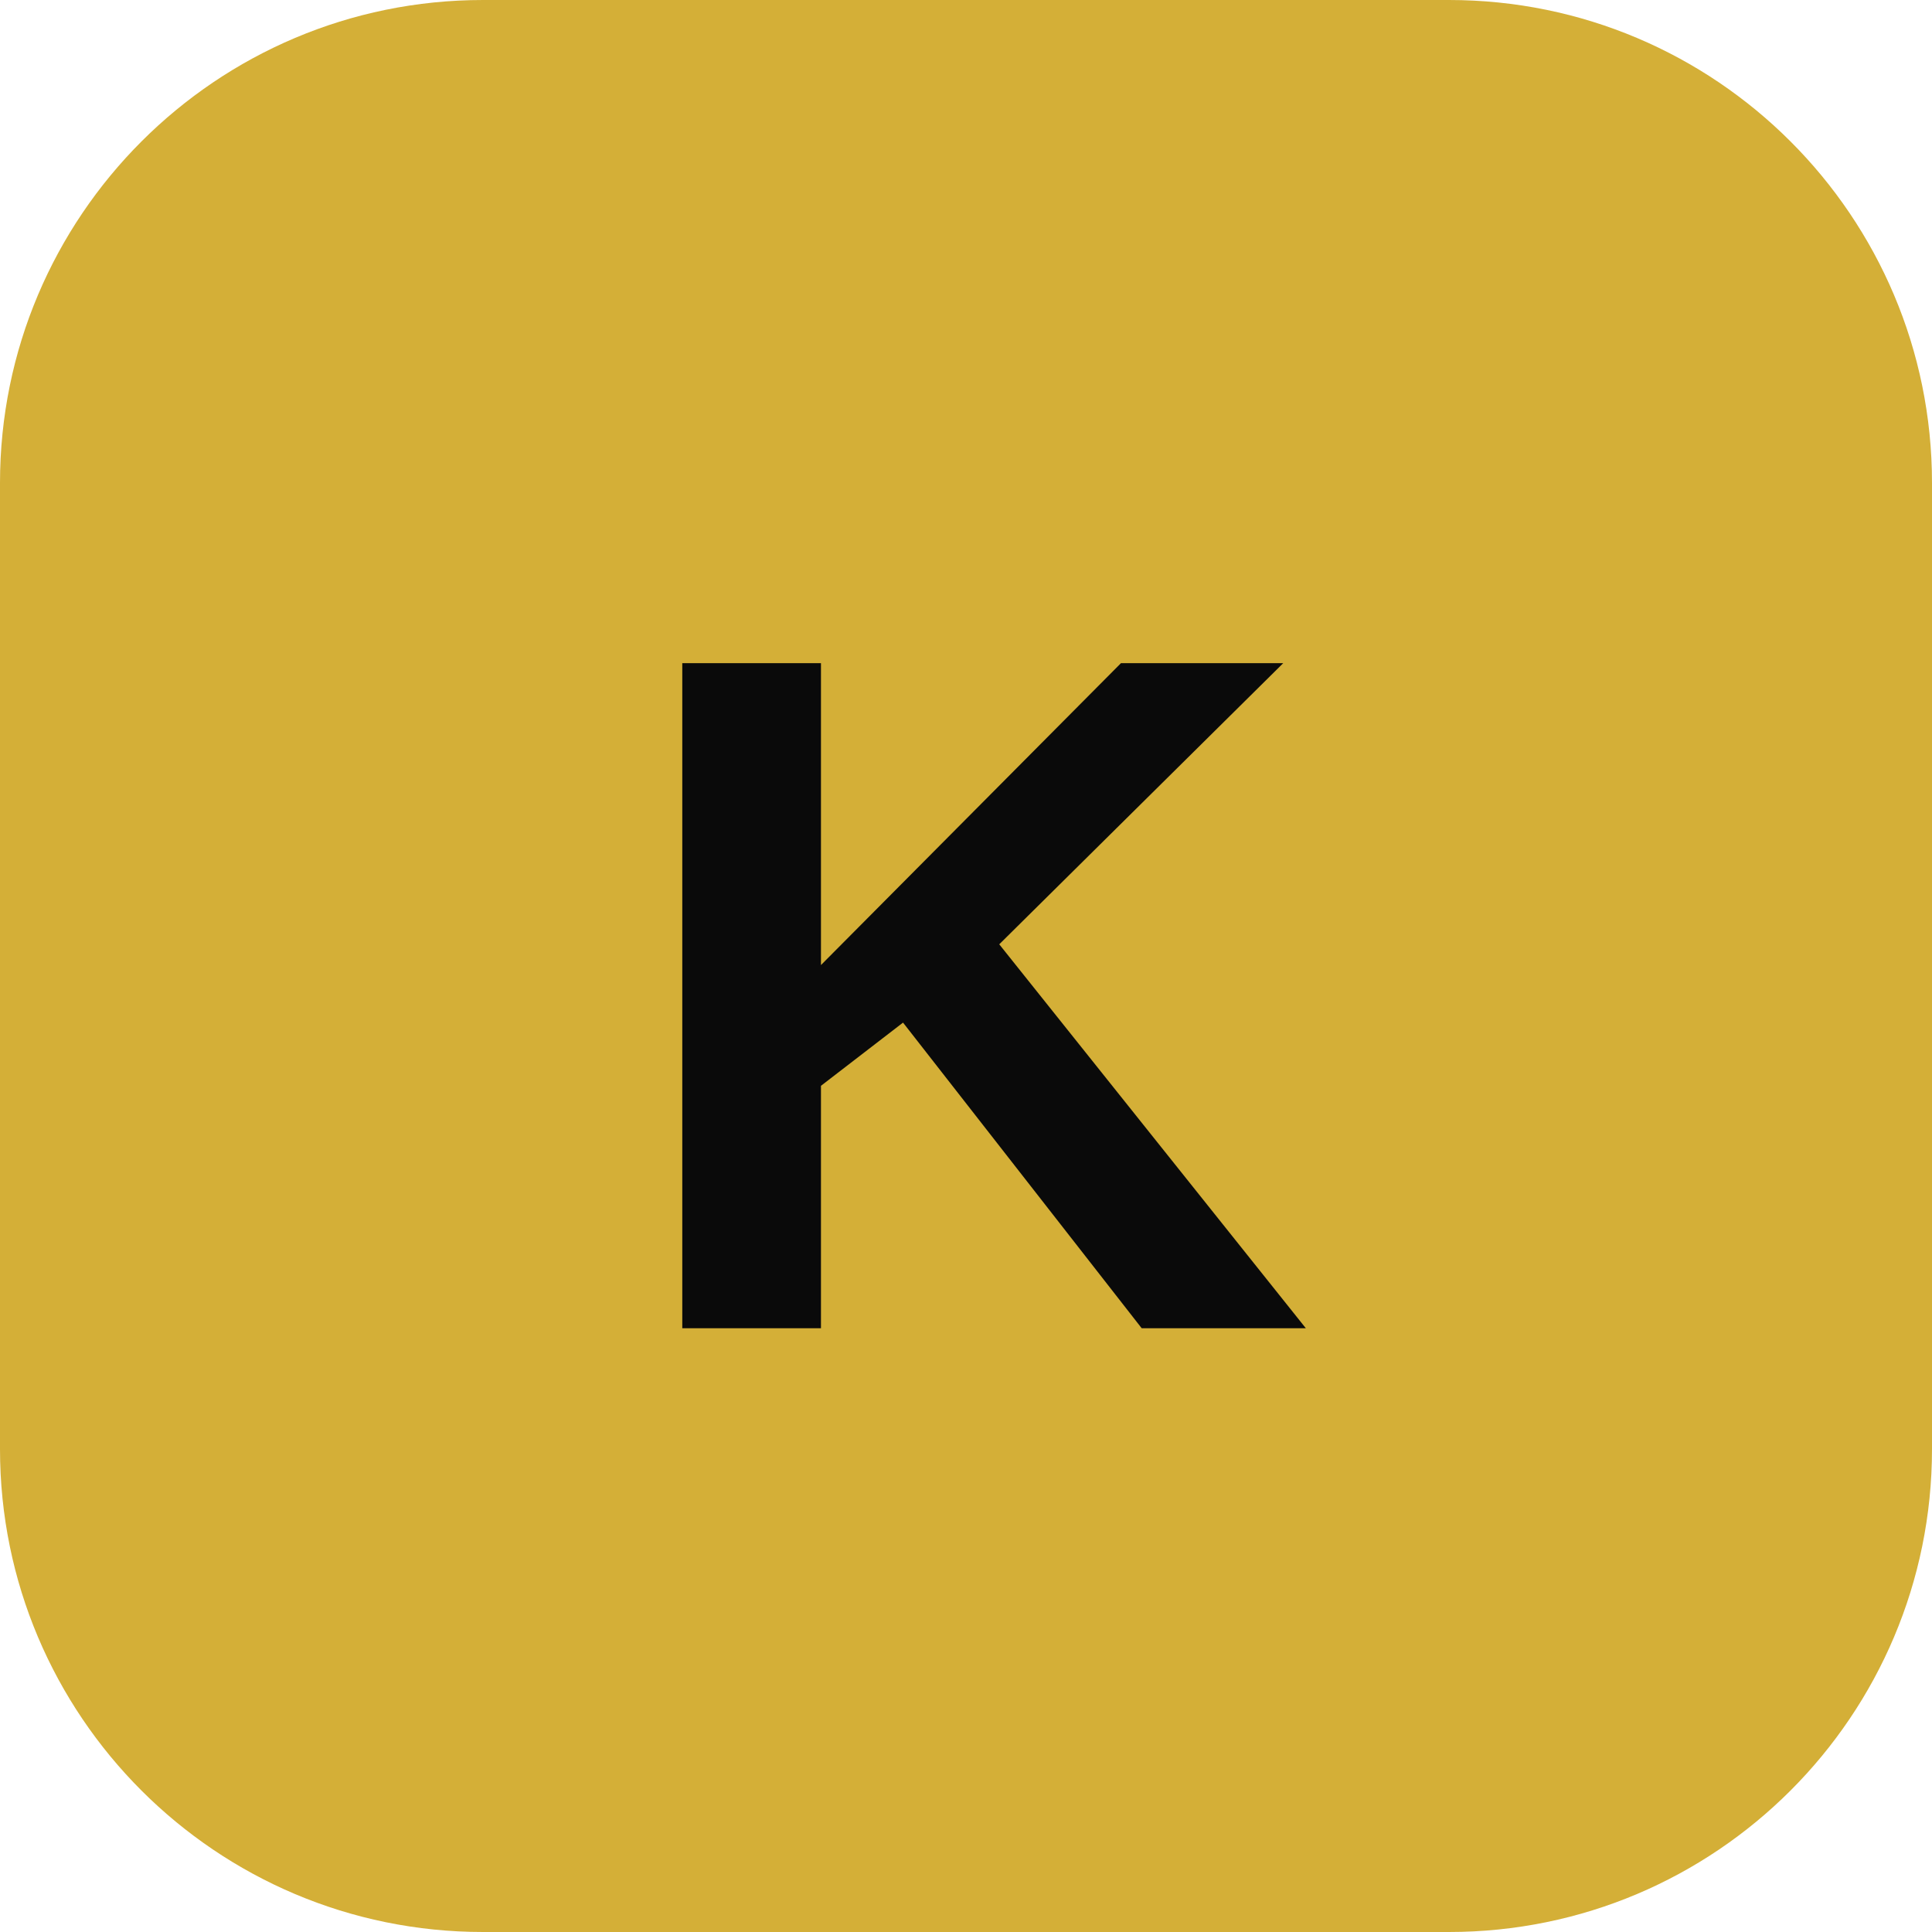
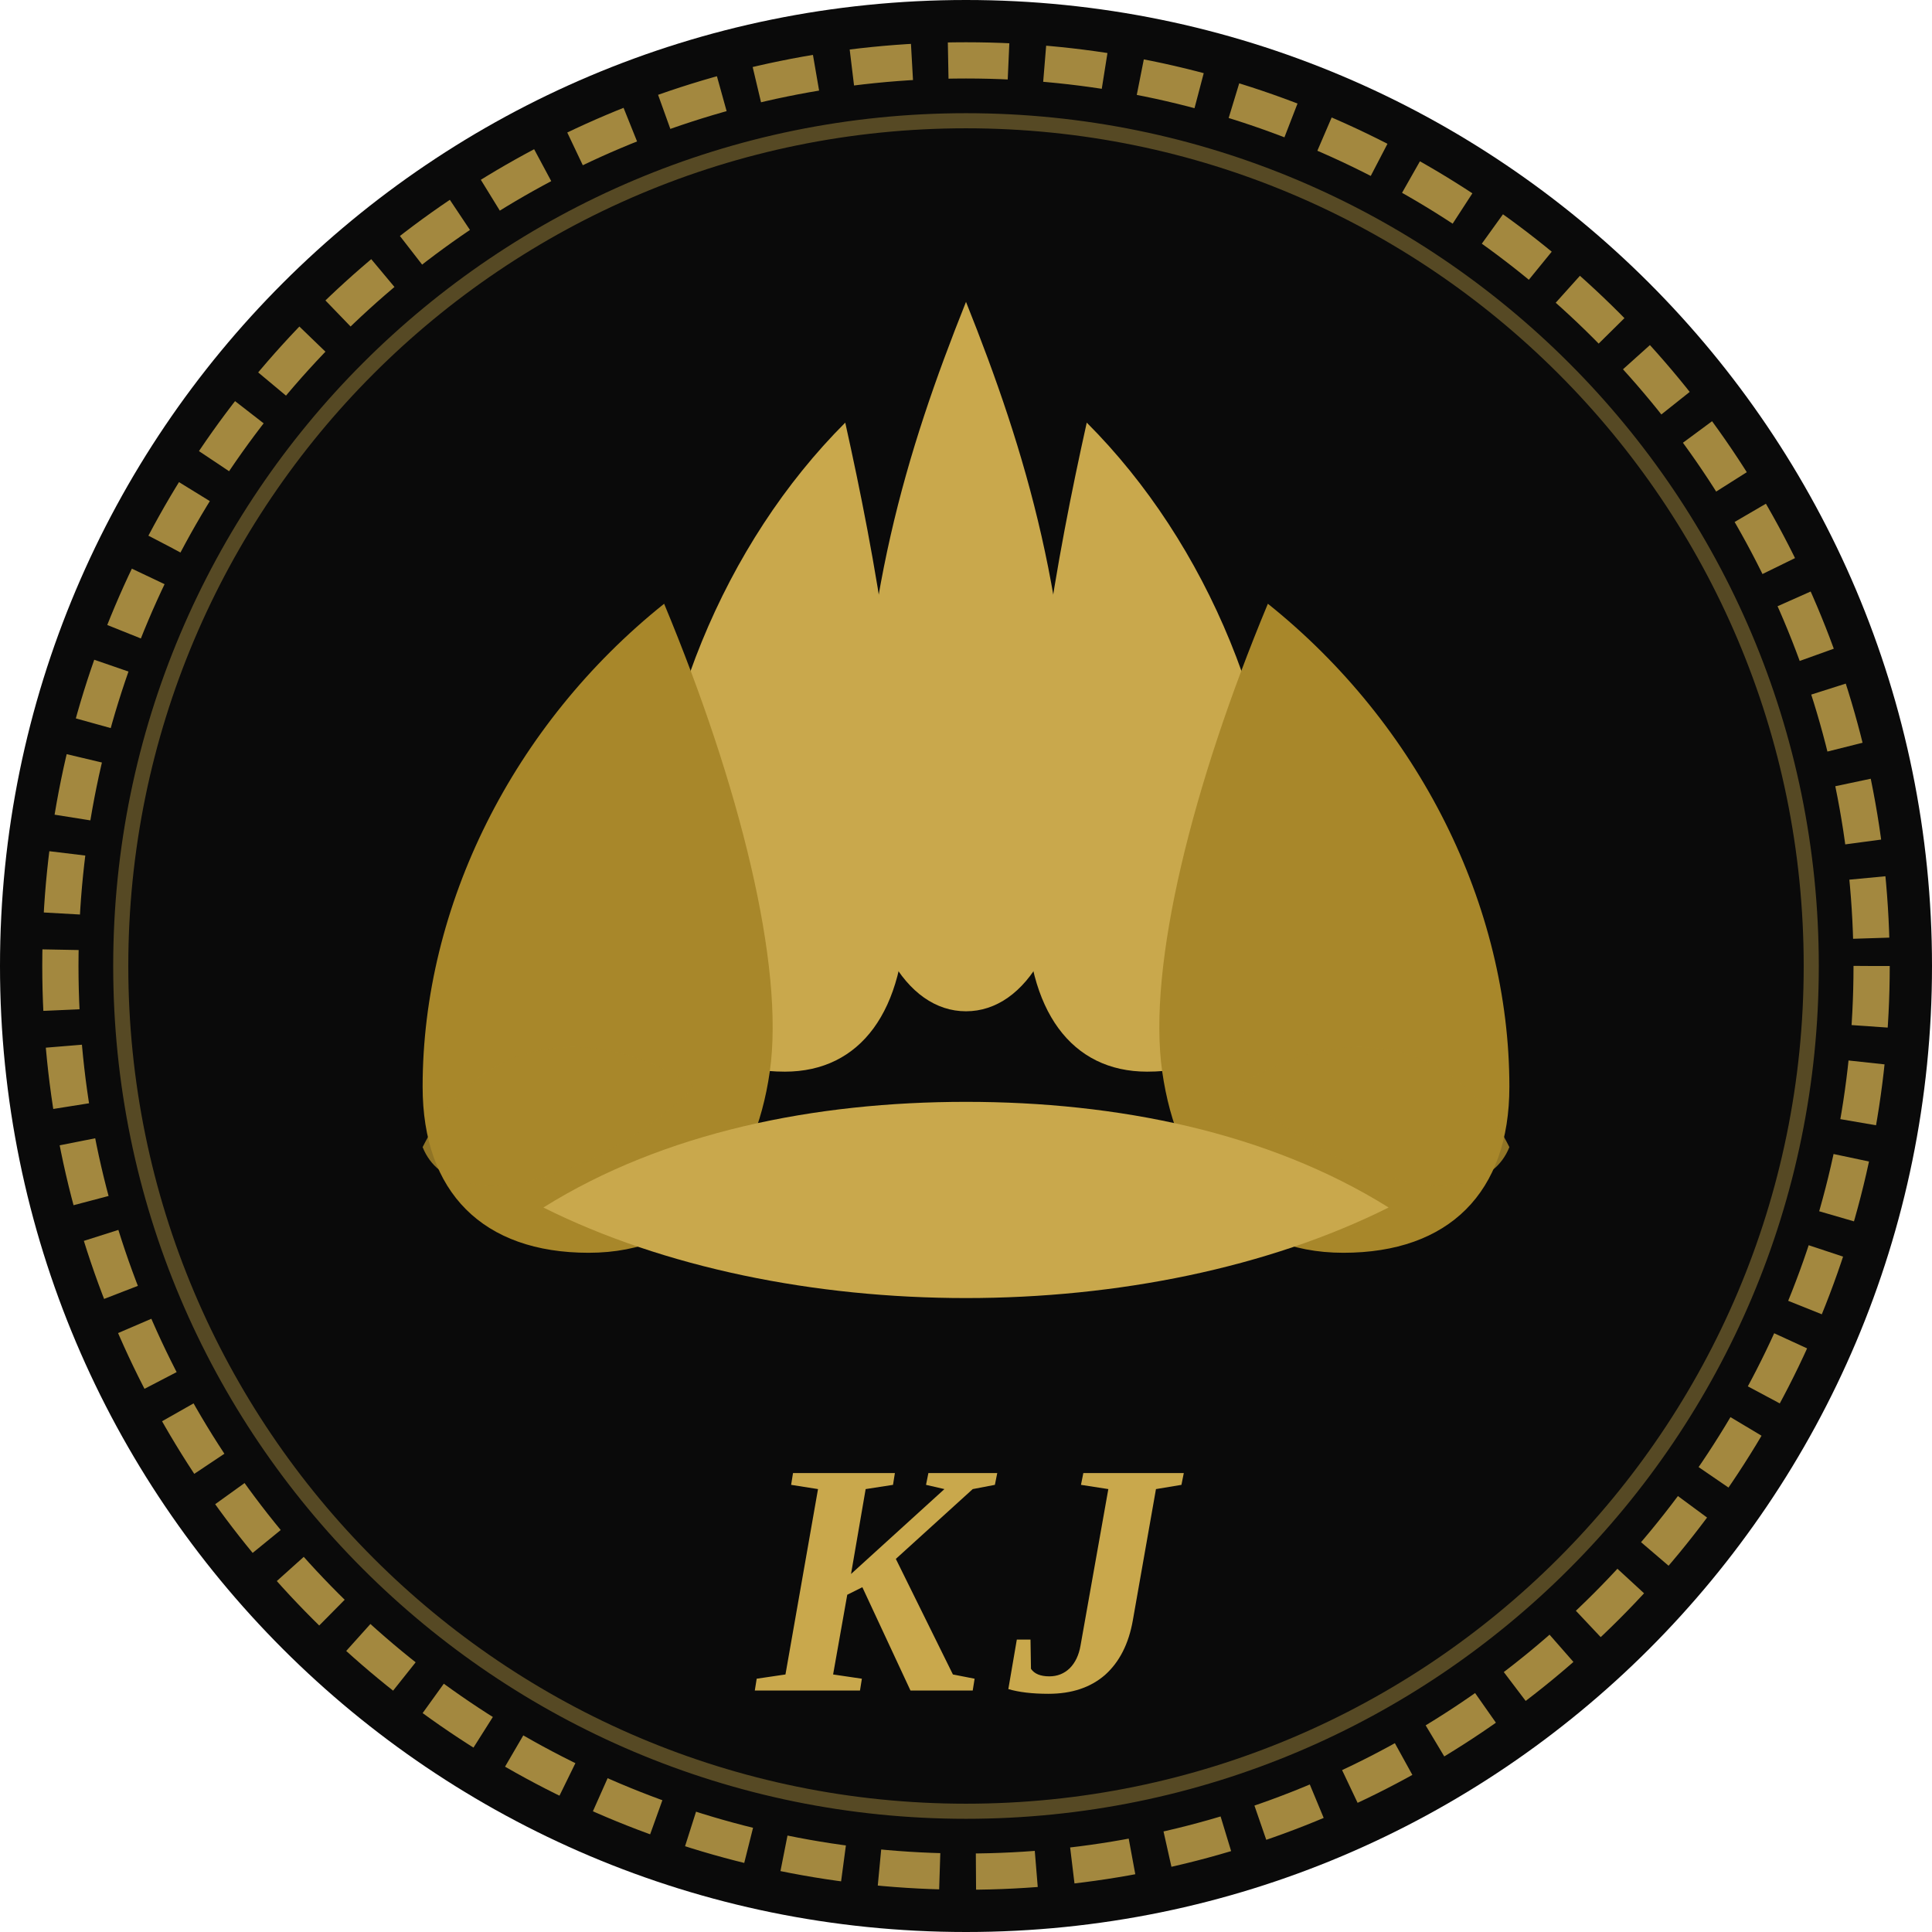
- <svg xmlns="http://www.w3.org/2000/svg" viewBox="0 0 32 32" fill="none">
-   <rect width="32" height="32" rx="8" fill="#D4AF37" />
-   <text x="16" y="22" font-family="Arial,sans-serif" font-size="16" font-weight="bold" text-anchor="middle" fill="#0A0A0A">K</text>
+ <svg xmlns="http://www.w3.org/2000/svg" viewBox="0 0 64 64" fill="none">
+   <circle cx="32" cy="32" r="32" fill="#0A0A0A" />
+   <circle cx="32" cy="32" r="30" fill="none" stroke="#C9A84C" stroke-width="1.2" stroke-dasharray="2 1.2" opacity="0.8" />
+   <circle cx="32" cy="32" r="28" fill="none" stroke="#C9A84C" stroke-width="0.5" opacity="0.4" />
+   <path d="M32 10 C30 15 28.5 20 28.5 27 C28.5 31 30 33.5 32 33.5 C34 33.5 35.5 31 35.5 27 C35.5 20 34 15 32 10Z" fill="#C9A84C" />
+   <path d="M28 14 C24 18 21.5 24 21.5 30 C21.5 33.5 23 35.5 26 35.5 C28.5 35.5 30 33.5 30 30 C30 24 29 18.5 28 14Z" fill="#C9A84C" />
+   <path d="M36 14 C40 18 42.5 24 42.5 30 C42.5 33.5 41 35.5 38 35.5 C35.5 35.5 34 33.5 34 30 C34 24 35 18.5 36 14Z" fill="#C9A84C" />
+   <path d="M22 20 C17 24 14 30 14 36 C14 39.5 16 41.5 19.5 41.5 C23 41.5 25 39 25.5 35.5 C26 32 24.5 26 22 20Z" fill="#A8872A" />
+   <path d="M42 20 C47 24 50 30 50 36 C50 39.5 48 41.5 44.5 41.5 C41 41.5 39 39 38.5 35.5 C38 32 39.5 26 42 20Z" fill="#A8872A" />
+   <path d="M18 40 C22 37.5 27 36.5 32 36.5 C37 36.5 42 37.5 46 40 C42 42 37 43 32 43 C27 43 22 42 18 40Z" fill="#C9A84C" />
+   <path d="M14 38 C16 34 20 34 23 36 C20 39 15 40.5 14 38Z" fill="#A8872A" opacity="0.85" />
+   <path d="M50 38 C48 34 44 34 41 36 C44 39 49 40.5 50 38Z" fill="#A8872A" opacity="0.85" />
+   <text x="32" y="56" font-family="Georgia,Times New Roman,serif" font-size="11" font-style="italic" font-weight="bold" text-anchor="middle" fill="#C9A84C" letter-spacing="1">KJ</text>
</svg>
